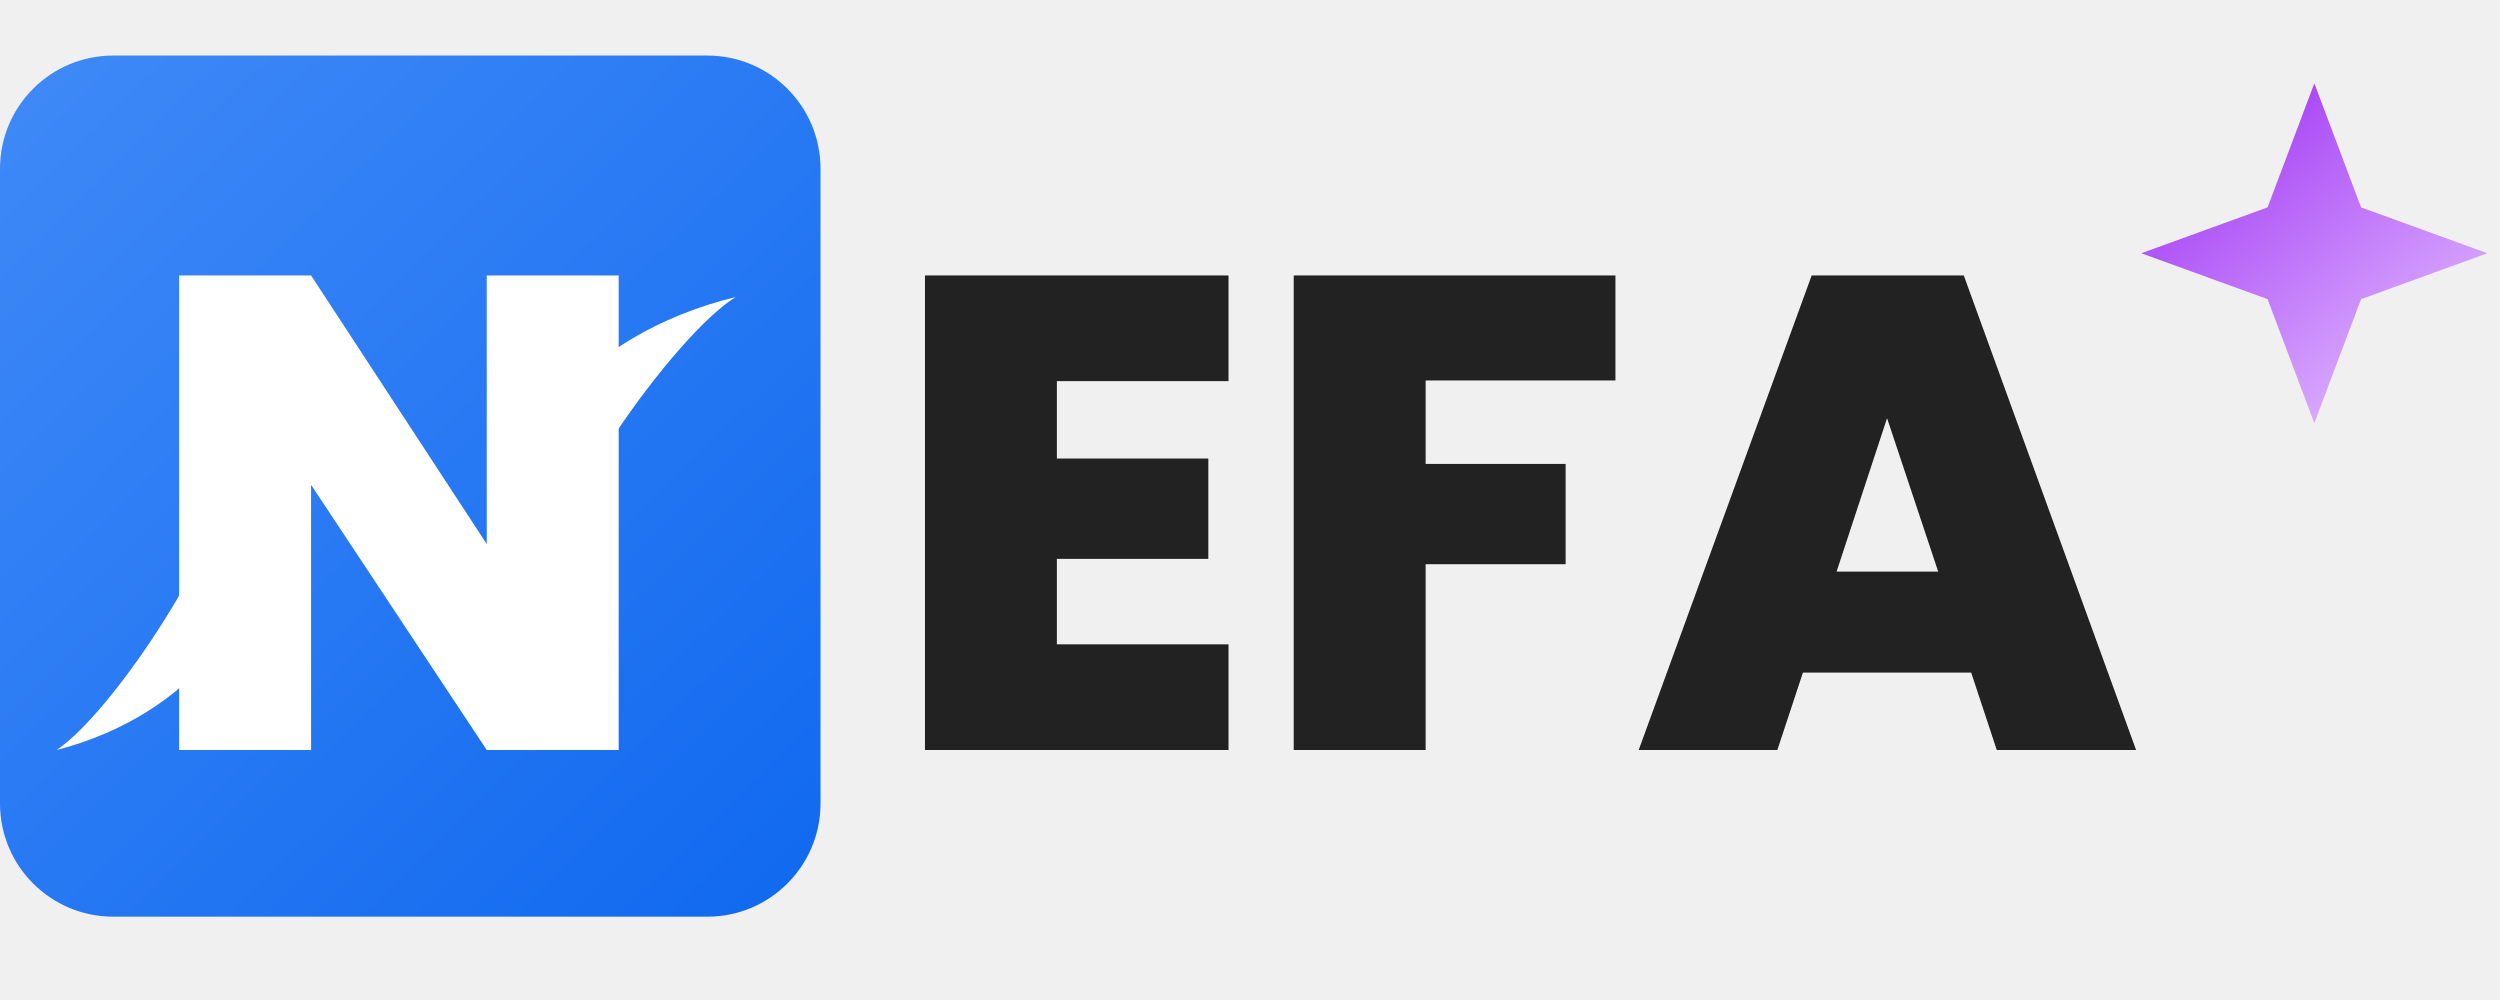
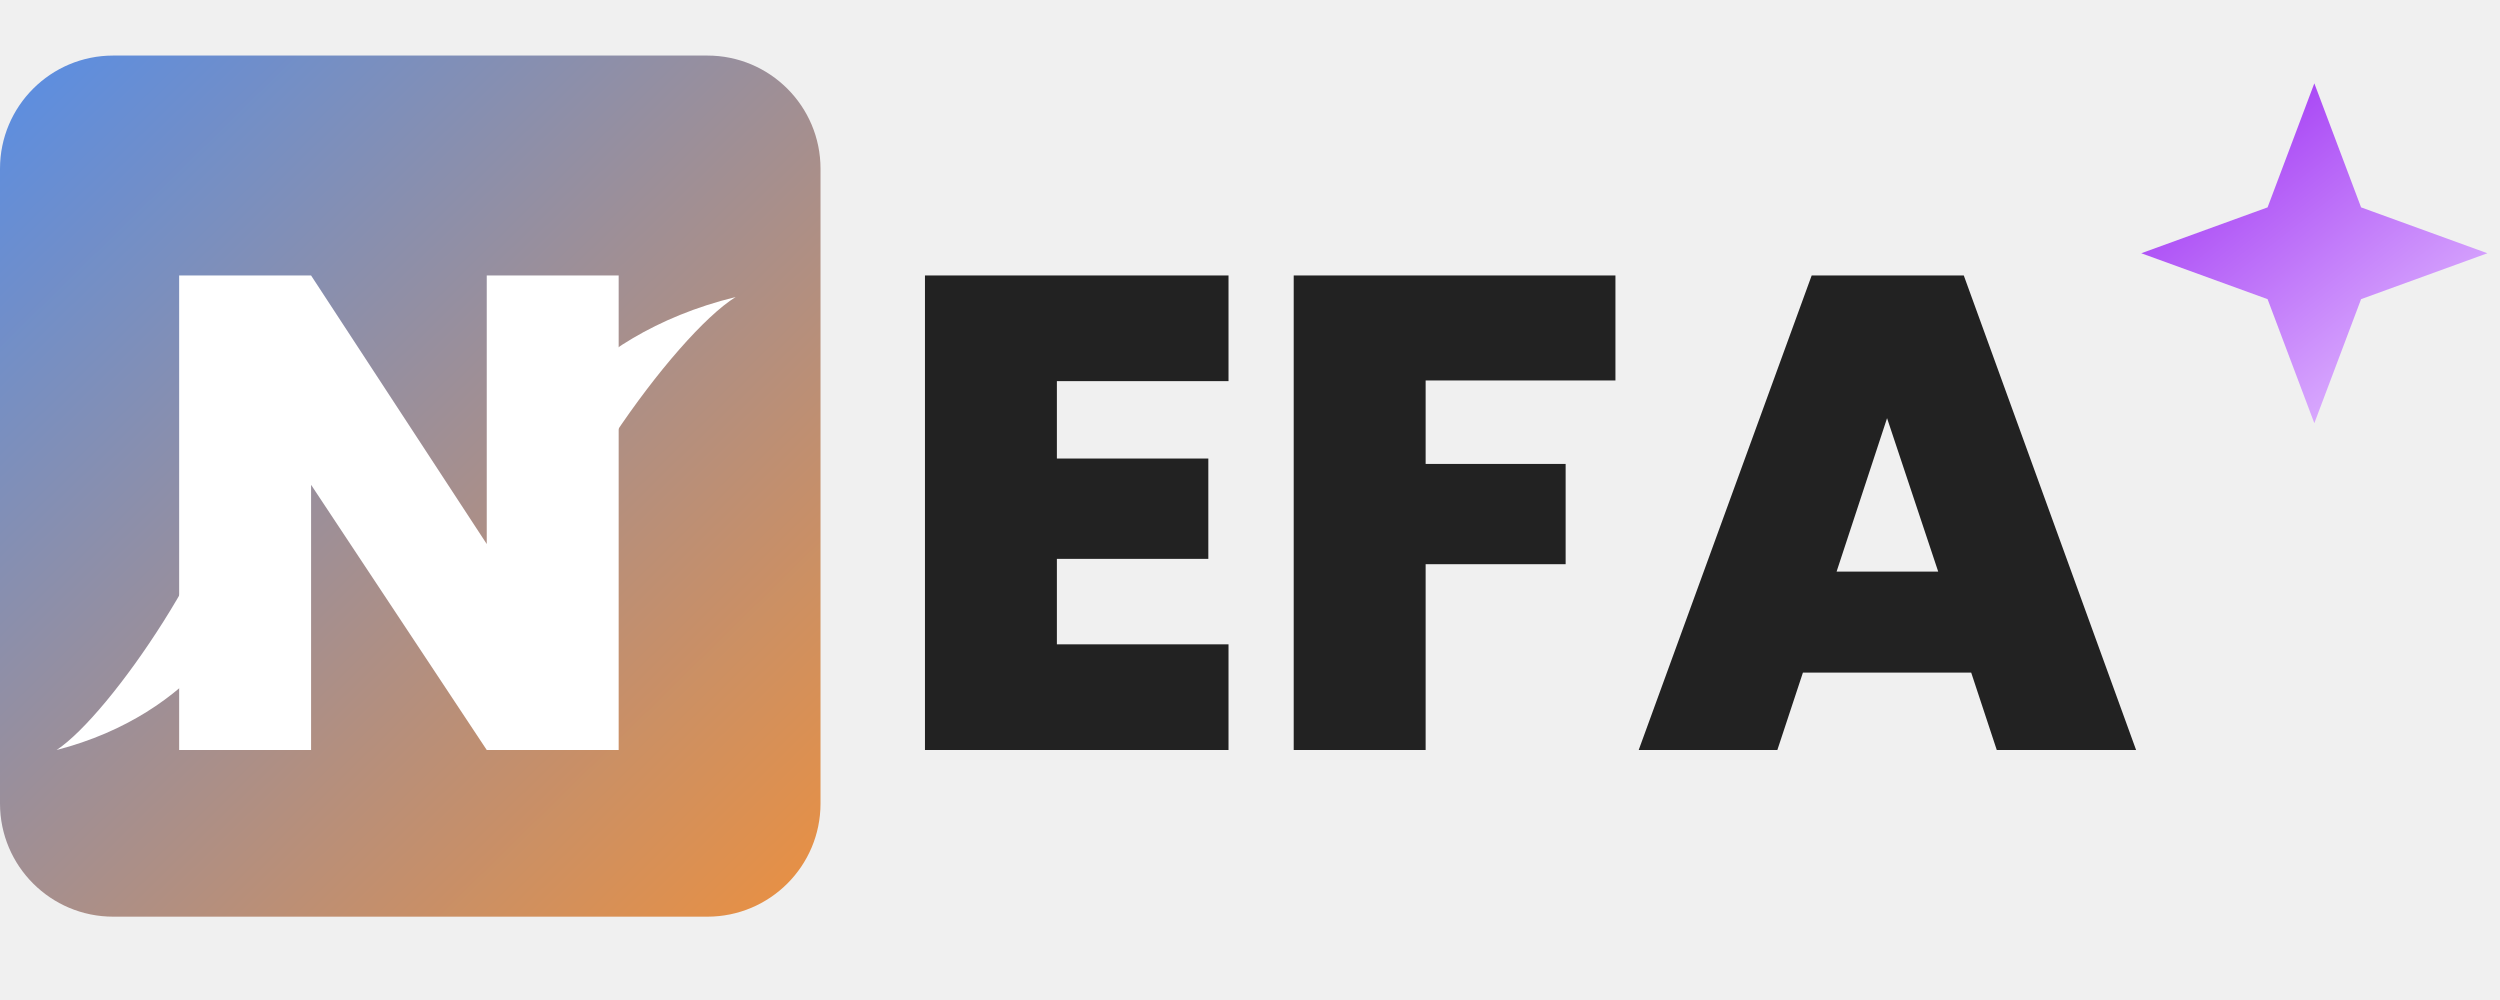
<svg xmlns="http://www.w3.org/2000/svg" width="130" height="52" fill="none" viewBox="0 0 130 52">
  <rect width="42.667" height="44.778" y="2.889" fill="url(#paint0_linear_1_38)" rx="5.885" />
  <path fill="#fff" d="M32.171 39H25.311L16.176 25.21V39H9.316V14.325H16.176L25.311 28.29V14.325H32.171V39Z" />
  <path fill="#fff" d="M38.253 15.445C29.91 17.49 26.57 23.399 26.57 25.672C26.281 29.081 26.744 37.944 27.44 32.49C28.135 27.035 35.066 17.433 38.253 15.445Z" />
  <path fill="#fff" d="M2.943 39C10.243 37.112 13.165 31.657 13.165 29.559C13.418 26.413 13.013 18.231 12.404 23.266C11.796 28.301 5.731 37.164 2.943 39Z" />
  <path fill="#222" d="M54.958 19.82V23.845H62.833V29.06H54.958V33.505H63.883V39H48.098V14.325H63.883V19.82H54.958ZM84.003 14.325V19.785H74.133V24.125H81.413V29.34H74.133V39H67.273V14.325H84.003ZM102.502 34.975H93.752L92.422 39H85.212L94.207 14.325H102.117L111.077 39H103.832L102.502 34.975ZM100.787 29.725L98.127 21.745L95.502 29.725H100.787Z" />
  <path fill="url(#paint1_linear_1_38)" d="M120.345 4.333L122.776 10.783L129.345 13.169L122.776 15.556L120.345 22.005L117.914 15.556L111.345 13.169L117.914 10.783L120.345 4.333Z" />
  <defs>
    <linearGradient id="paint0_linear_1_38" x1="-6.621" x2="45.37" y1="-1.444" y2="51.512" gradientUnits="userSpaceOnUse">
      <stop stop-color="#468EF9" />
-       <stop offset="1" stop-color="#0C66EE" />
+       <stop offset="1" stop-color="#f69034" />
    </linearGradient>
    <linearGradient id="paint1_linear_1_38" x1="114.345" x2="126.077" y1="5.806" y2="20.743" gradientUnits="userSpaceOnUse">
      <stop stop-color="#A239F4" />
      <stop offset="1" stop-color="#E0B9FF" />
    </linearGradient>
  </defs>
</svg>
